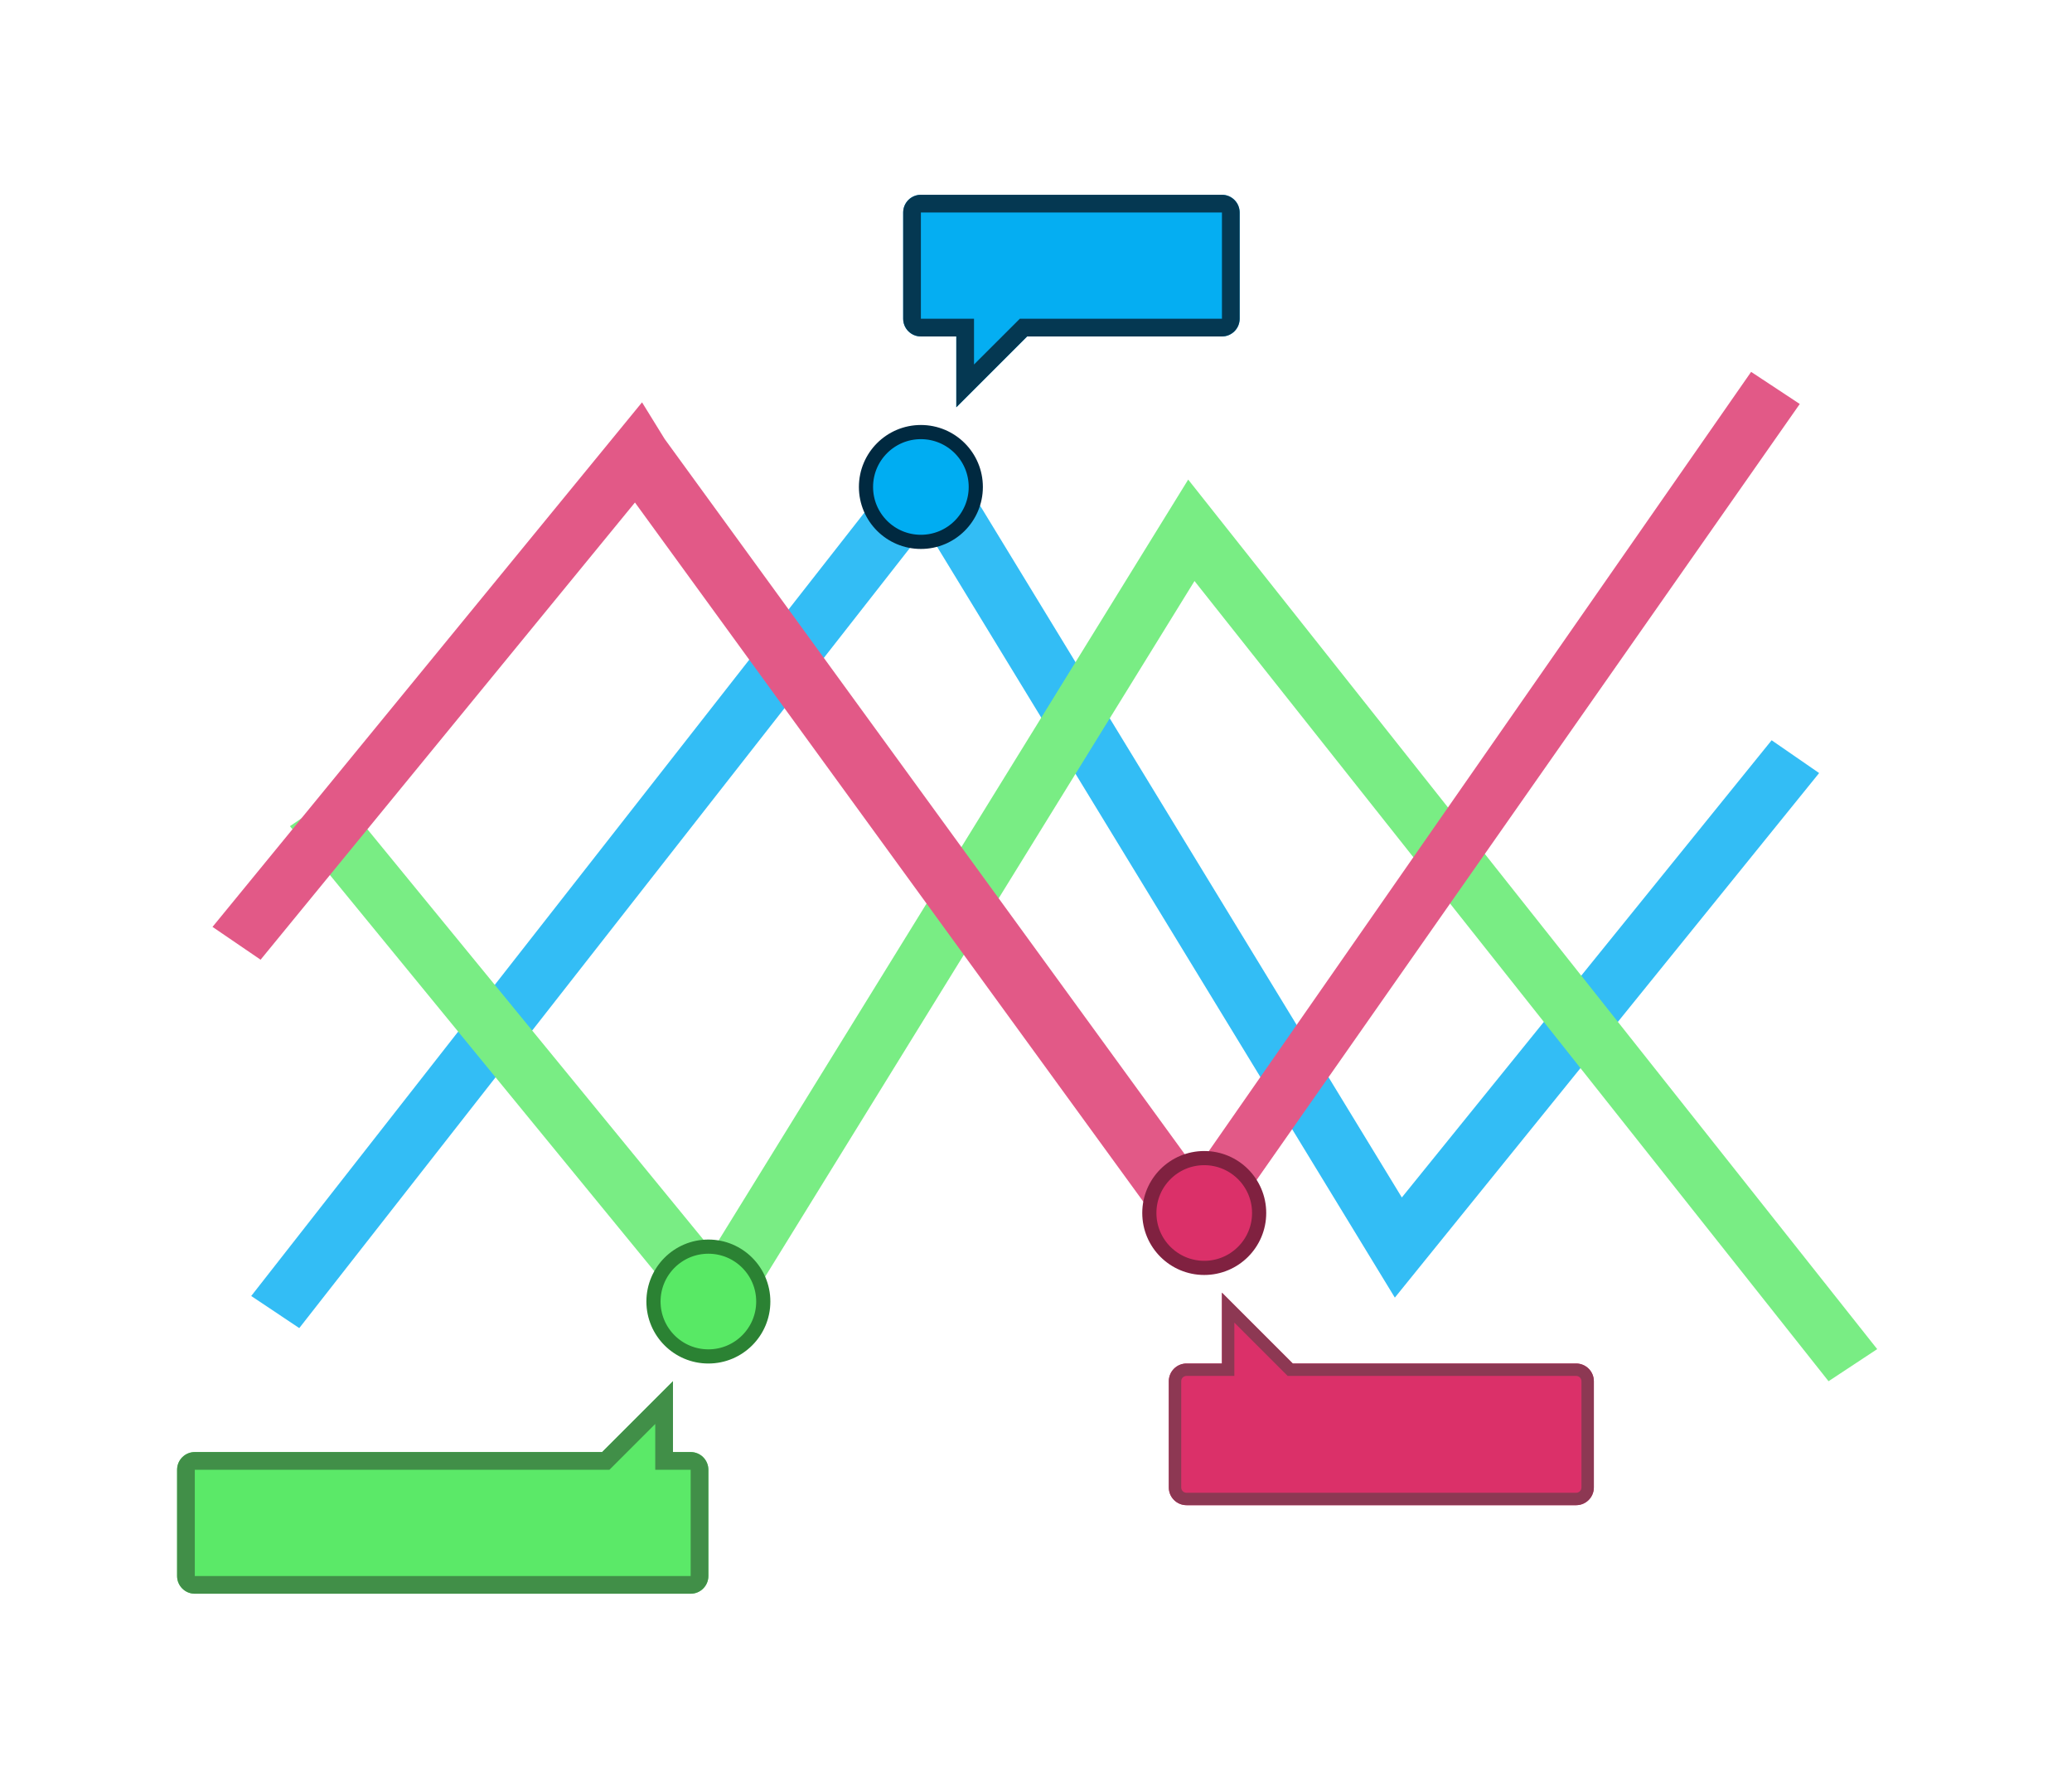
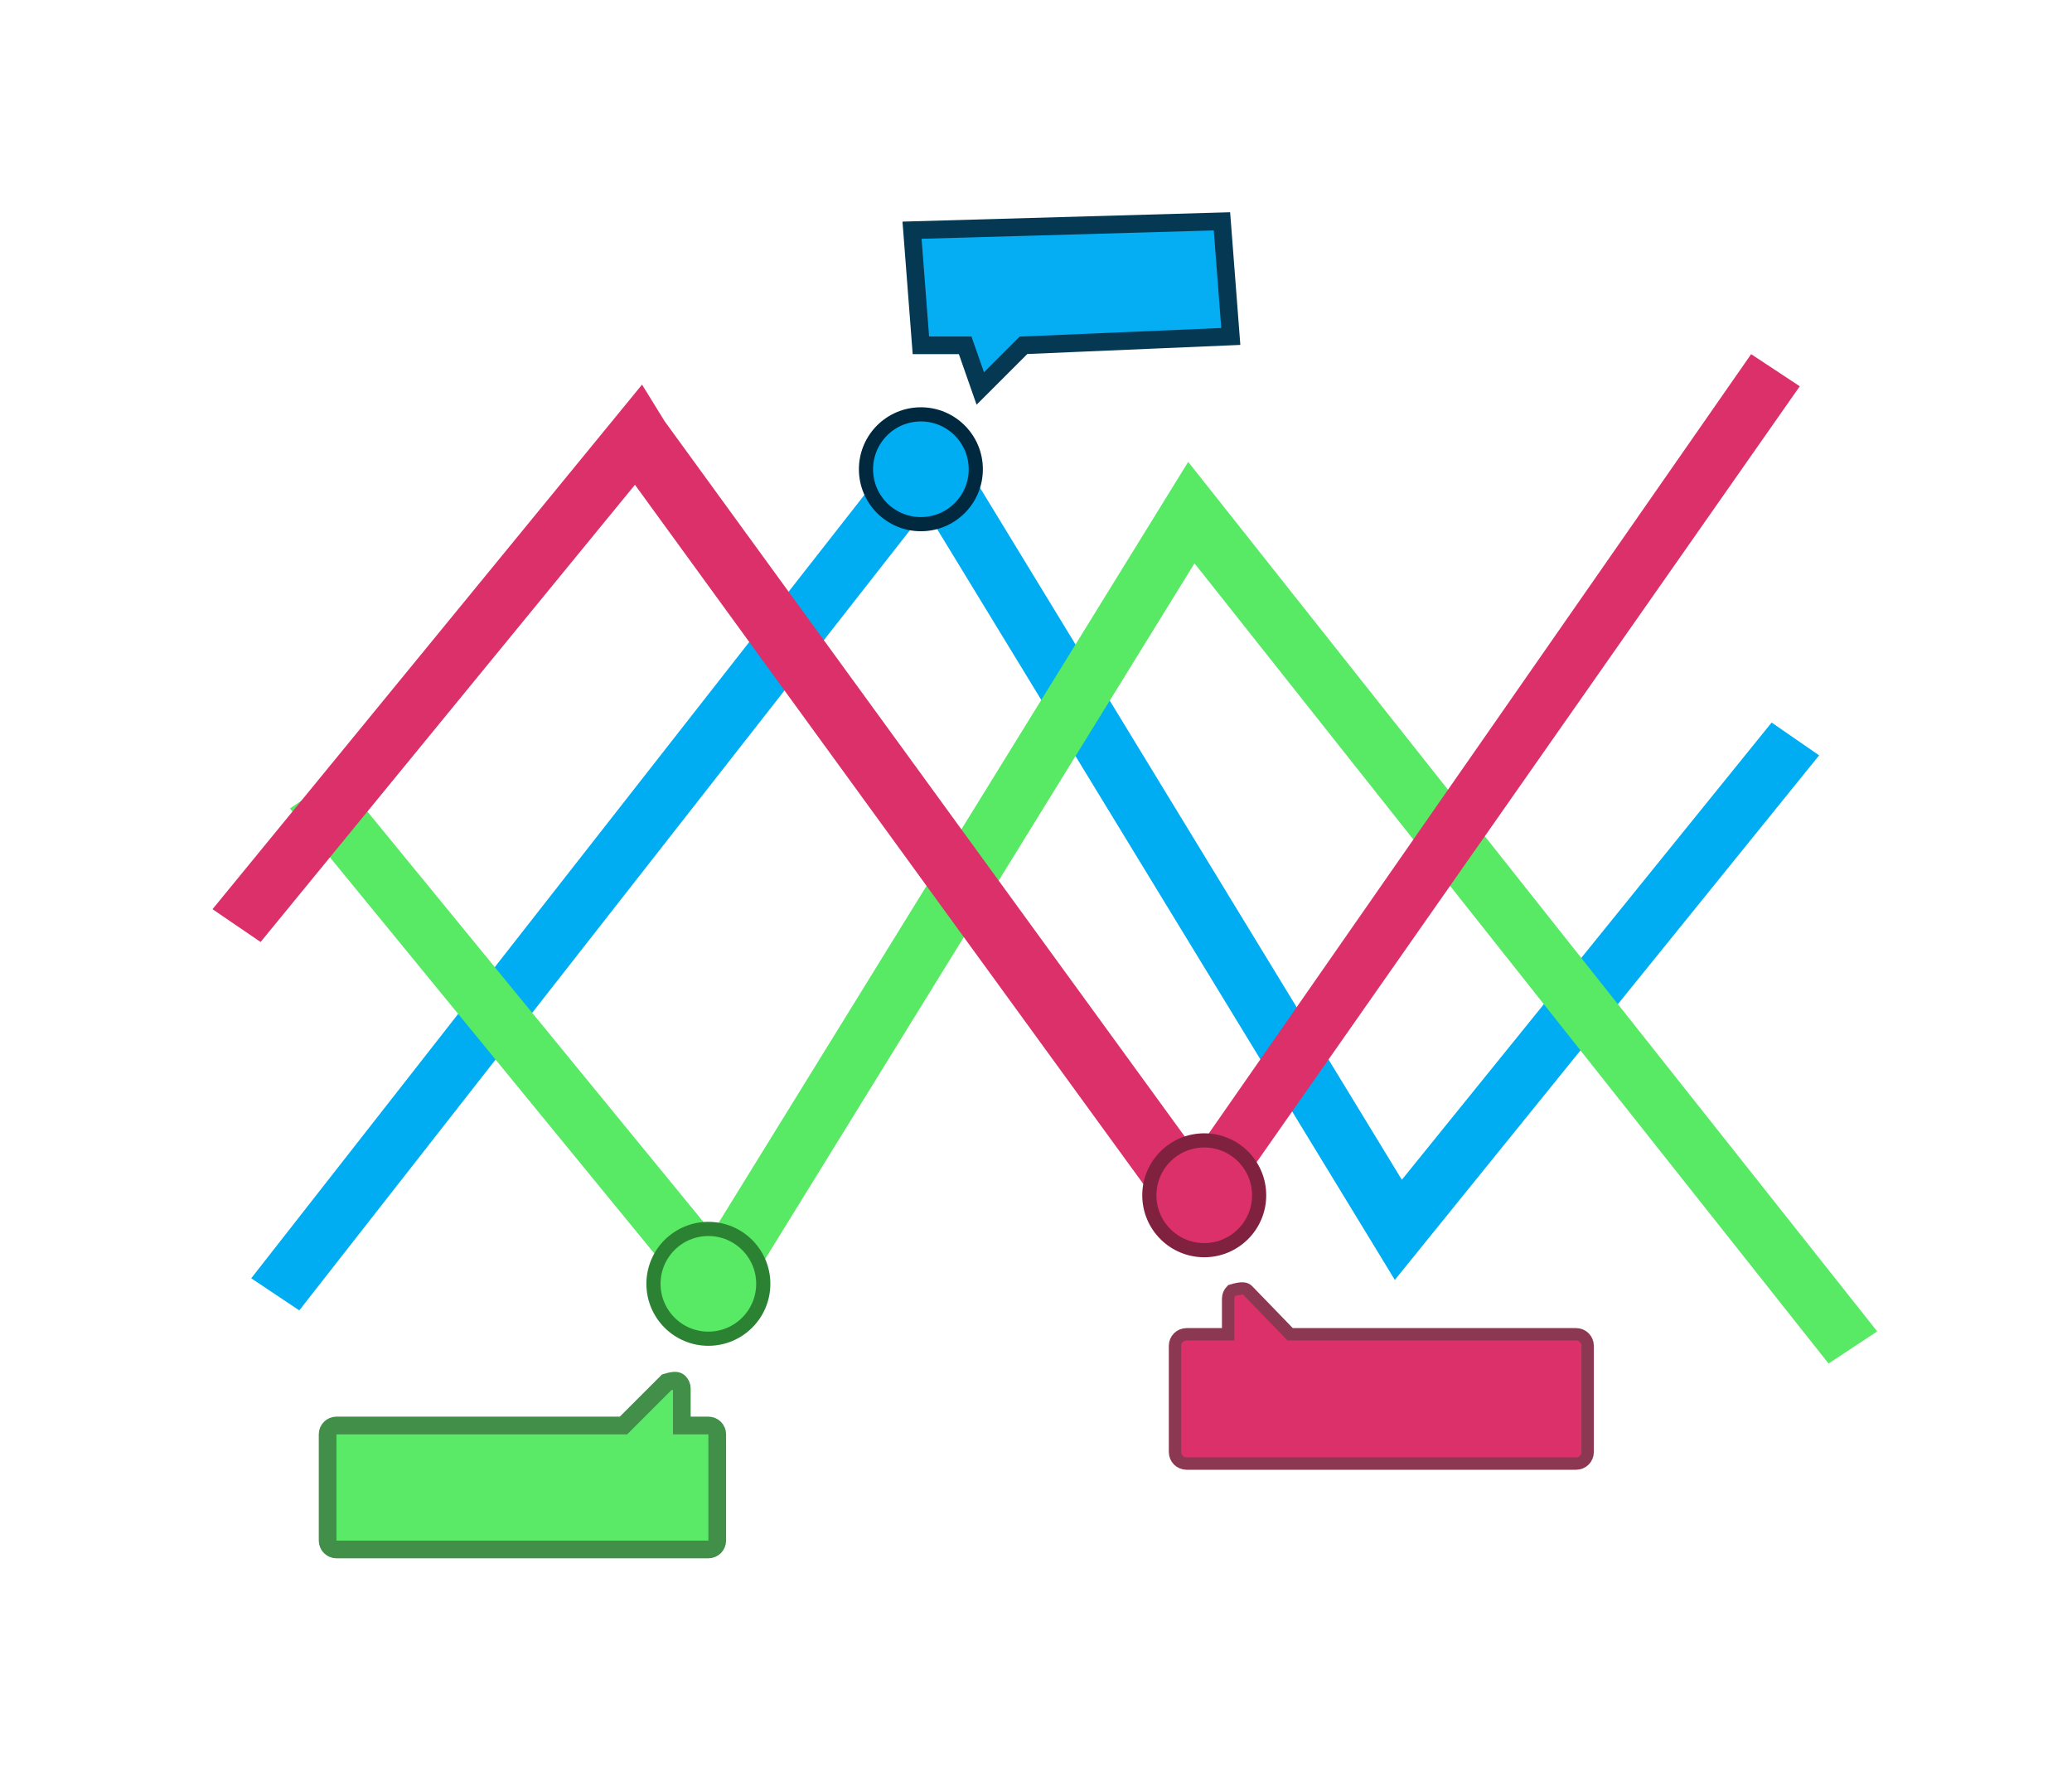
<svg xmlns="http://www.w3.org/2000/svg" width="117px" height="100px" viewBox="0 0 117 100" version="1.1">
  <g id="Artboard" stroke="none" stroke-width="1" fill="none" fill-rule="evenodd">
-     <g id="Group-2" transform="translate(10, 11)">
-       <g id="Group" transform="translate(2, 10)" fill-rule="nonzero" opacity="0.797">
+     <g id="Group-2" transform="translate(12, 12)">
+       <g id="Group" transform="translate(0, 8)" fill-rule="nonzero">
        <polygon id="Stroke-283" fill="#00ADF2" points="40.617 3.083 41.901 5.188 67.158 46.623 88.039 20.804 90.721 22.656 68.301 50.377 66.763 52.279 65.502 50.21 40.266 8.811 4.899 54 2.186 52.187 39.085 5.041" />
        <polygon id="Stroke-283" fill="#58E965" transform="translate(49.186, 31.5417) scale(-1, 1) translate(-49.186, -31.5417)" points="43.278 6.083 44.577 8.188 70.146 49.623 91.285 23.804 94 25.656 71.304 53.377 69.746 55.279 68.469 53.21 42.922 11.811 7.119 57 4.372 55.187 41.727 8.041" />
        <polygon id="Stroke-283" fill="#DB3069" transform="translate(44.814, 25.3892) scale(-1, -1) translate(-44.814, -25.3892)" points="34.452 -7.09136695e-14 35.751 2.105 65.774 43.401 86.913 17.582 89.628 19.435 66.931 47.156 65.374 49.058 64.097 46.989 34.096 5.728 2.747 50.778 0 48.965 32.901 1.958" />
      </g>
-       <circle id="Oval" stroke="#2B8233" stroke-width="0.8" fill="#58E965" cx="30" cy="62.5" r="3.1" />
-       <circle id="Oval" stroke="#002940" stroke-width="0.8" fill="#00ADF2" cx="42" cy="16.5" r="3.1" />
-       <circle id="Oval" stroke="#802140" stroke-width="0.8" fill="#DB3069" cx="58" cy="57.5" r="3.1" />
-       <path d="M59,62 L63,66 L79,66 C79.552,66 80,66.448 80,67 L80,73 C80,73.552 79.552,74 79,74 L57,74 C56.448,74 56,73.552 56,73 L56,67 C56,66.448 56.448,66 57,66 L59,66 L59,62 Z" id="Combined-Shape" fill="#DB3069" />
-       <path d="M59,62 L63,66 L79,66 C79.552,66 80,66.448 80,67 L80,73 C80,73.552 79.552,74 79,74 L57,74 C56.448,74 56,73.552 56,73 L56,67 C56,66.448 56.448,66 57,66 L59,66 L59,62 Z M59.7,63.689 L59.7,66.7 L57,66.7 C56.834,66.7 56.7,66.834 56.7,67 L56.7,73 C56.7,73.166 56.834,73.3 57,73.3 L79,73.3 C79.166,73.3 79.3,73.166 79.3,73 L79.3,67 C79.3,66.834 79.166,66.7 79,66.7 L62.71,66.7 L62.505,66.495 L59.7,63.689 Z" id="Combined-Shape" fill="#8D3853" fill-rule="nonzero" />
-       <path d="M28,67 L28,71 L29,71 C29.552,71 30,71.448 30,72 L30,78 C30,78.552 29.552,79 29,79 L1,79 C0.448,79 3.38176876e-17,78.552 0,78 L0,72 C-6.76353751e-17,71.448 0.448,71 1,71 L24,71 L28,67 Z" id="Combined-Shape" fill="#5BE968" />
-       <path d="M28,67 L28,71 L29,71 C29.552,71 30,71.448 30,72 L30,78 C30,78.552 29.552,79 29,79 L1,79 C0.448,79 0,78.552 0,78 L0,72 C0,71.448 0.448,71 1,71 L24,71 L28,67 Z M27,69.414 L24.414,72 L1,72 L1,78 L29,78 L29,72 L27,72 L27,69.414 Z" id="Combined-Shape" fill="#418F48" fill-rule="nonzero" />
-       <path d="M42,8 C41.448,8 41,7.552 41,7 L41,1 C41,0.448 41.448,6.76353751e-17 42,0 L59,0 C59.552,-1.01453063e-16 60,0.448 60,1 L60,7 C60,7.552 59.552,8 59,8 L48,8 L44,12 L44,8 L42,8 Z" id="Combined-Shape" fill="#05AEF2" />
-       <path d="M59,0 C59.552,0 60,0.448 60,1 L60,7 C60,7.552 59.552,8 59,8 L48,8 L44,12 L44,8 L42,8 C41.448,8 41,7.552 41,7 L41,1 C41,0.448 41.448,0 42,0 L59,0 Z M59,1 L42,1 L42,7 L45,7 L45,9.584 L47.293,7.293 L47.586,7 L59,7 L59,1 Z" id="Combined-Shape" fill="#053852" fill-rule="nonzero" />
+       <circle id="Oval" stroke="#2B8233" stroke-width="0.8" fill="#58E965" cx="28" cy="60.5" r="3.1" />
+       <circle id="Oval" stroke="#002940" stroke-width="0.8" fill="#00ADF2" cx="40" cy="14.5" r="3.1" />
+       <circle id="Oval" stroke="#802140" stroke-width="0.8" fill="#DB3069" cx="56" cy="55.5" r="3.1" />
+       <path d="M57.54,60.879 C58.176,60.689 58.345,60.76 58.467,60.887 L60.852,63.35 L77,63.35 C77.179,63.35 77.342,63.423 77.46,63.54 C77.577,63.658 77.65,63.821 77.65,64 L77.65,70 C77.65,70.179 77.577,70.342 77.46,70.46 C77.342,70.577 77.179,70.65 77,70.65 L55,70.65 C54.821,70.65 54.658,70.577 54.54,70.46 C54.423,70.342 54.35,70.179 54.35,70 L54.35,64 C54.35,63.821 54.423,63.658 54.54,63.54 C54.658,63.423 54.821,63.35 55,63.35 L57.35,63.35 L57.35,61.339 C57.35,61.159 57.423,60.997 57.54,60.879 Z" id="Combined-Shape" stroke="#8D3853" stroke-width="0.7" fill="#DB3069" />
+       <path d="M25.646,66.061 C26.138,65.914 26.263,65.97 26.354,66.061 C26.444,66.151 26.5,66.276 26.5,66.414 L26.5,68.5 L28,68.5 C28.138,68.5 28.263,68.556 28.354,68.646 C28.444,68.737 28.5,68.862 28.5,69 L28.5,75 C28.5,75.138 28.444,75.263 28.354,75.354 C28.263,75.444 28.138,75.5 28,75.5 L7,75.5 C6.862,75.5 6.737,75.444 6.646,75.354 C6.556,75.263 6.5,75.138 6.5,75 L6.5,69 C6.5,68.862 6.556,68.737 6.646,68.646 C6.737,68.556 6.862,68.5 7,68.5 L23.207,68.5 Z" id="Combined-Shape" stroke="#418F48" fill="#5BE968" />
+       <path d="M57,0.5 L57.5,7 L45.793,7.5 L43.354,9.939 L42.5,7.5 L40,7.5 L39.5,1 L57,0.5 Z" id="Combined-Shape" stroke="#053852" fill="#05AEF2" />
    </g>
  </g>
</svg>
